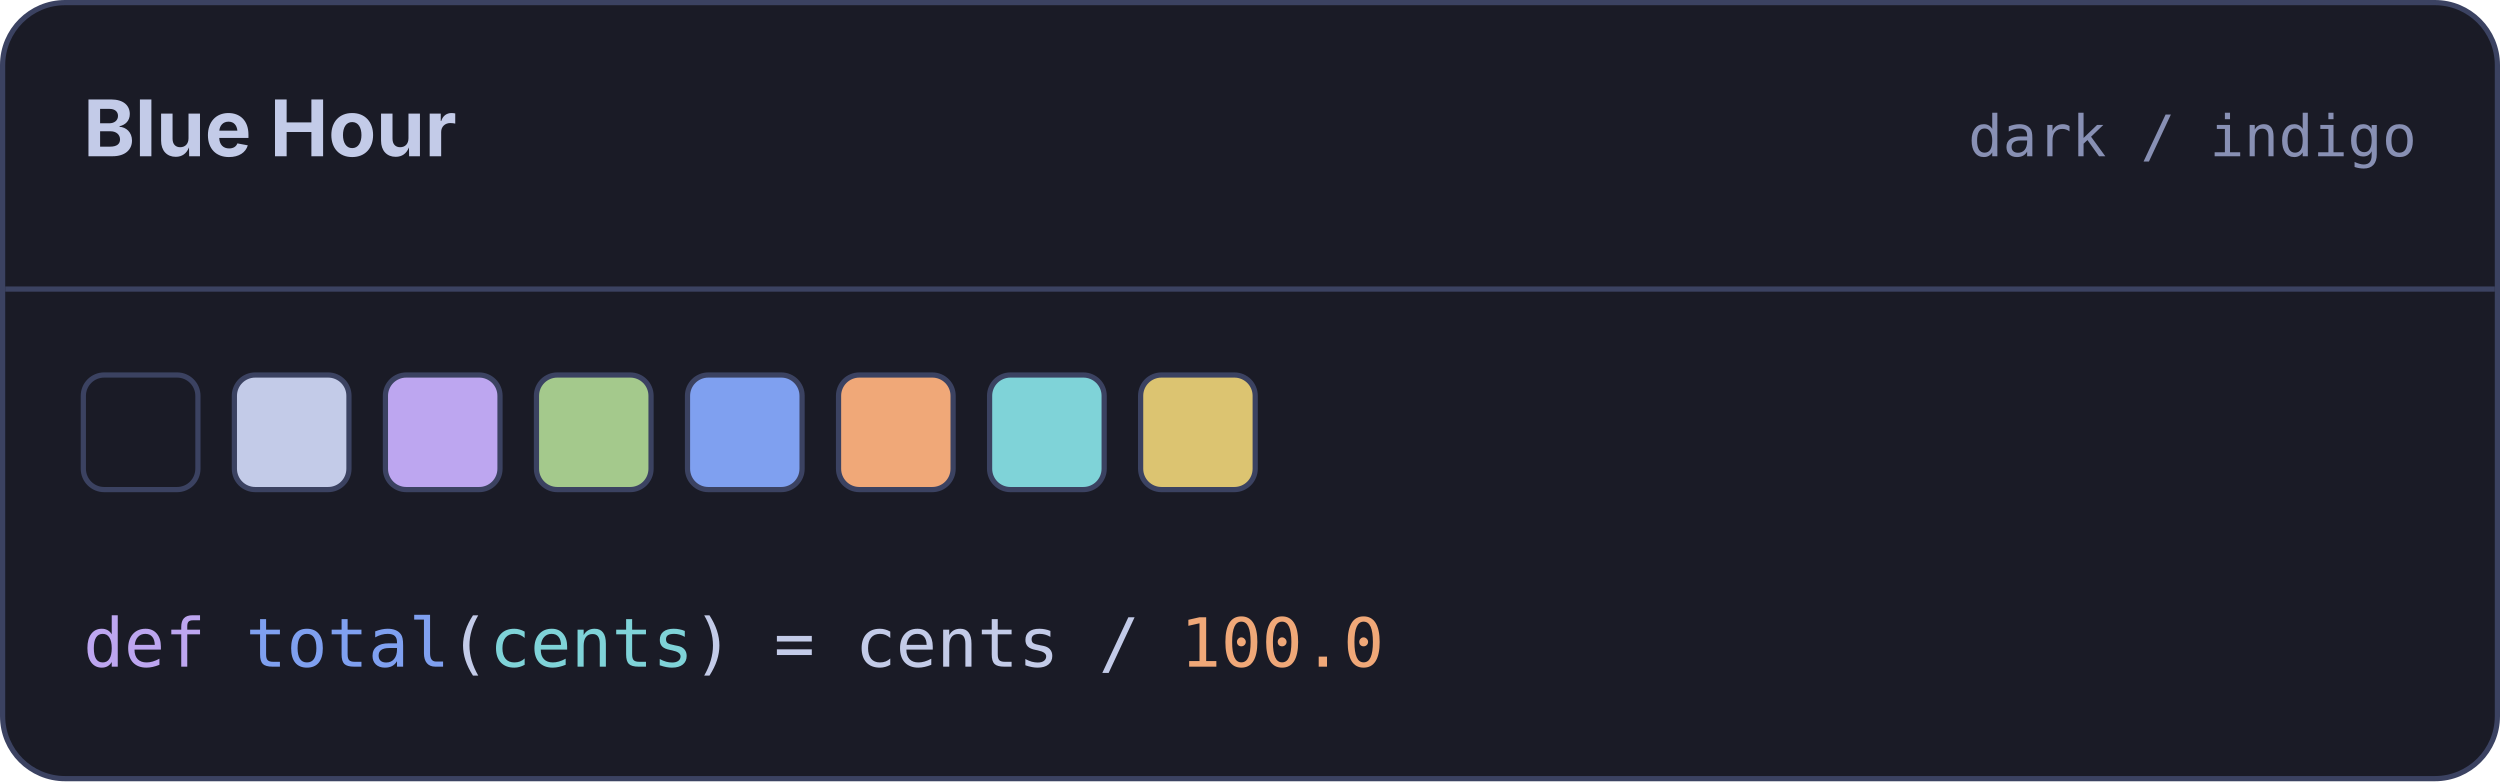
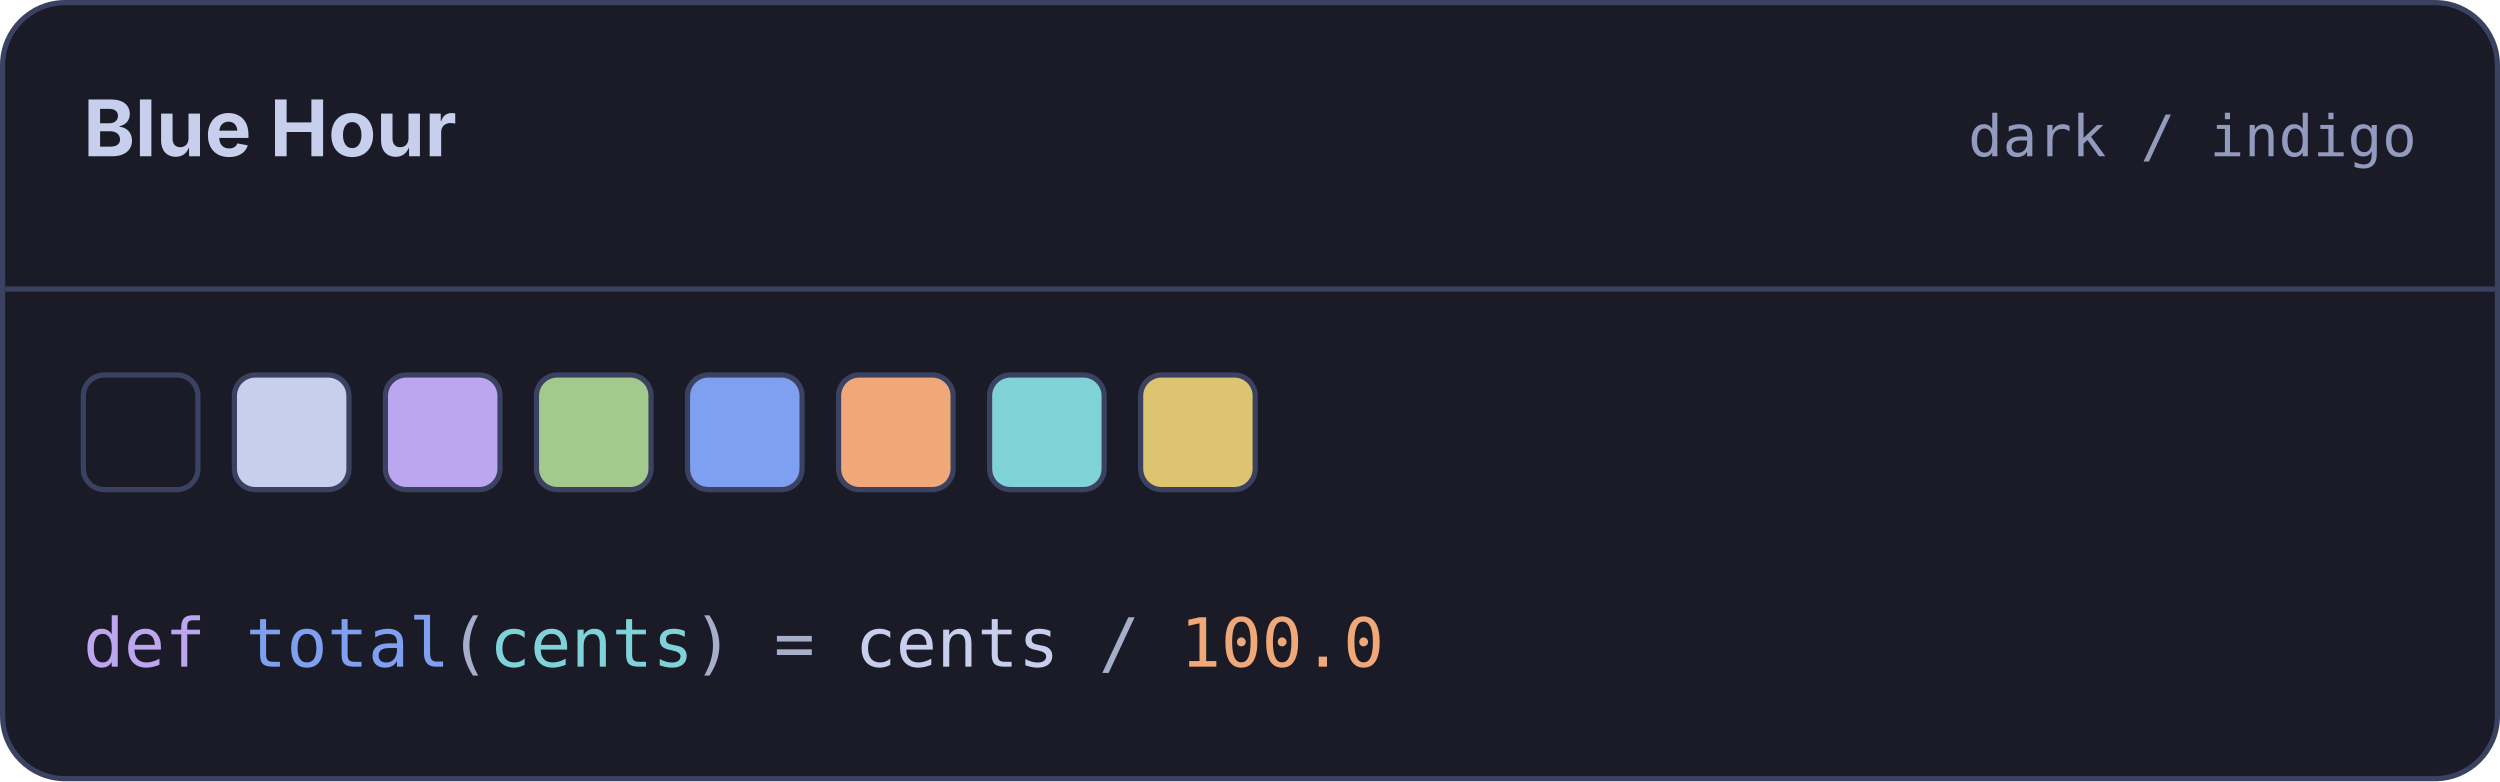
<svg xmlns="http://www.w3.org/2000/svg" width="480" height="150" viewBox="0 0 480 150" role="img" aria-labelledby="swatch-title">
  <rect x="0.5" y="0.5" width="479" height="149" rx="12" fill="#1a1b26" stroke="#3b4261" />
-   <text x="16" y="30" fill="#c3cbe8" font-family="system-ui, -apple-system, BlinkMacSystemFont, Segoe UI, sans-serif" font-size="15" font-weight="700">Blue Hour</text>
-   <text x="464" y="30" fill="#8890b4" font-family="ui-monospace, SFMono-Regular, Menlo, monospace" font-size="11" text-anchor="end">dark / indigo</text>
+   <text x="16" y="30" fill="#c7cfec" font-family="system-ui, -apple-system, BlinkMacSystemFont, Segoe UI, sans-serif" font-size="15" font-weight="700">Blue Hour</text>
+   <text x="464" y="30" fill="#929abe" font-family="ui-monospace, SFMono-Regular, Menlo, monospace" font-size="11" text-anchor="end">dark / indigo</text>
  <path d="M 1 55.5 H 479" stroke="#3b4261" />
  <g font-family="ui-monospace, SFMono-Regular, Menlo, monospace" font-size="13">
    <g>
      <rect x="16" y="72" width="22" height="22" rx="4" fill="#1a1b26" stroke="#3b4261" />
    </g>
    <g>
-       <rect x="45" y="72" width="22" height="22" rx="4" fill="#c3cbe8" stroke="#3b4261" />
+       <rect x="45" y="72" width="22" height="22" rx="4" fill="#c7cfec" stroke="#3b4261" />
    </g>
    <g>
      <rect x="74" y="72" width="22" height="22" rx="4" fill="#bda6f0" stroke="#3b4261" />
    </g>
    <g>
      <rect x="103" y="72" width="22" height="22" rx="4" fill="#a4c98c" stroke="#3b4261" />
    </g>
    <g>
      <rect x="132" y="72" width="22" height="22" rx="4" fill="#7fa0f0" stroke="#3b4261" />
    </g>
    <g>
      <rect x="161" y="72" width="22" height="22" rx="4" fill="#f0a878" stroke="#3b4261" />
    </g>
    <g>
      <rect x="190" y="72" width="22" height="22" rx="4" fill="#7fd3d8" stroke="#3b4261" />
    </g>
    <g>
      <rect x="219" y="72" width="22" height="22" rx="4" fill="#dcc471" stroke="#3b4261" />
    </g>
    <text x="16" y="128" fill="#bda6f0">def</text>
-     <text x="39.4" y="128" fill="#c3cbe8"> </text>
+     <text x="39.4" y="128" fill="#c7cfec"> </text>
    <text x="47.2" y="128" fill="#7fa0f0">total</text>
-     <text x="86.2" y="128" fill="#c3cbe8">(</text>
+     <text x="86.2" y="128" fill="#a6aeca">(</text>
    <text x="94" y="128" fill="#7fd3d8">cents</text>
-     <text x="133" y="128" fill="#c3cbe8">)</text>
-     <text x="140.8" y="128" fill="#c3cbe8"> </text>
-     <text x="148.6" y="128" fill="#c3cbe8">=</text>
-     <text x="156.4" y="128" fill="#c3cbe8"> </text>
-     <text x="164.2" y="128" fill="#c3cbe8">cents</text>
-     <text x="203.2" y="128" fill="#c3cbe8"> </text>
-     <text x="211" y="128" fill="#c3cbe8">/</text>
-     <text x="218.8" y="128" fill="#c3cbe8"> </text>
+     <text x="133" y="128" fill="#a6aeca">)</text>
+     <text x="140.8" y="128" fill="#c7cfec"> </text>
+     <text x="148.6" y="128" fill="#a6aeca">=</text>
+     <text x="156.4" y="128" fill="#c7cfec"> </text>
+     <text x="164.2" y="128" fill="#c7cfec">cents</text>
+     <text x="203.2" y="128" fill="#c7cfec"> </text>
+     <text x="211" y="128" fill="#a6aeca">/</text>
+     <text x="218.8" y="128" fill="#c7cfec"> </text>
    <text x="226.6" y="128" fill="#f0a878">100.0</text>
  </g>
</svg>
